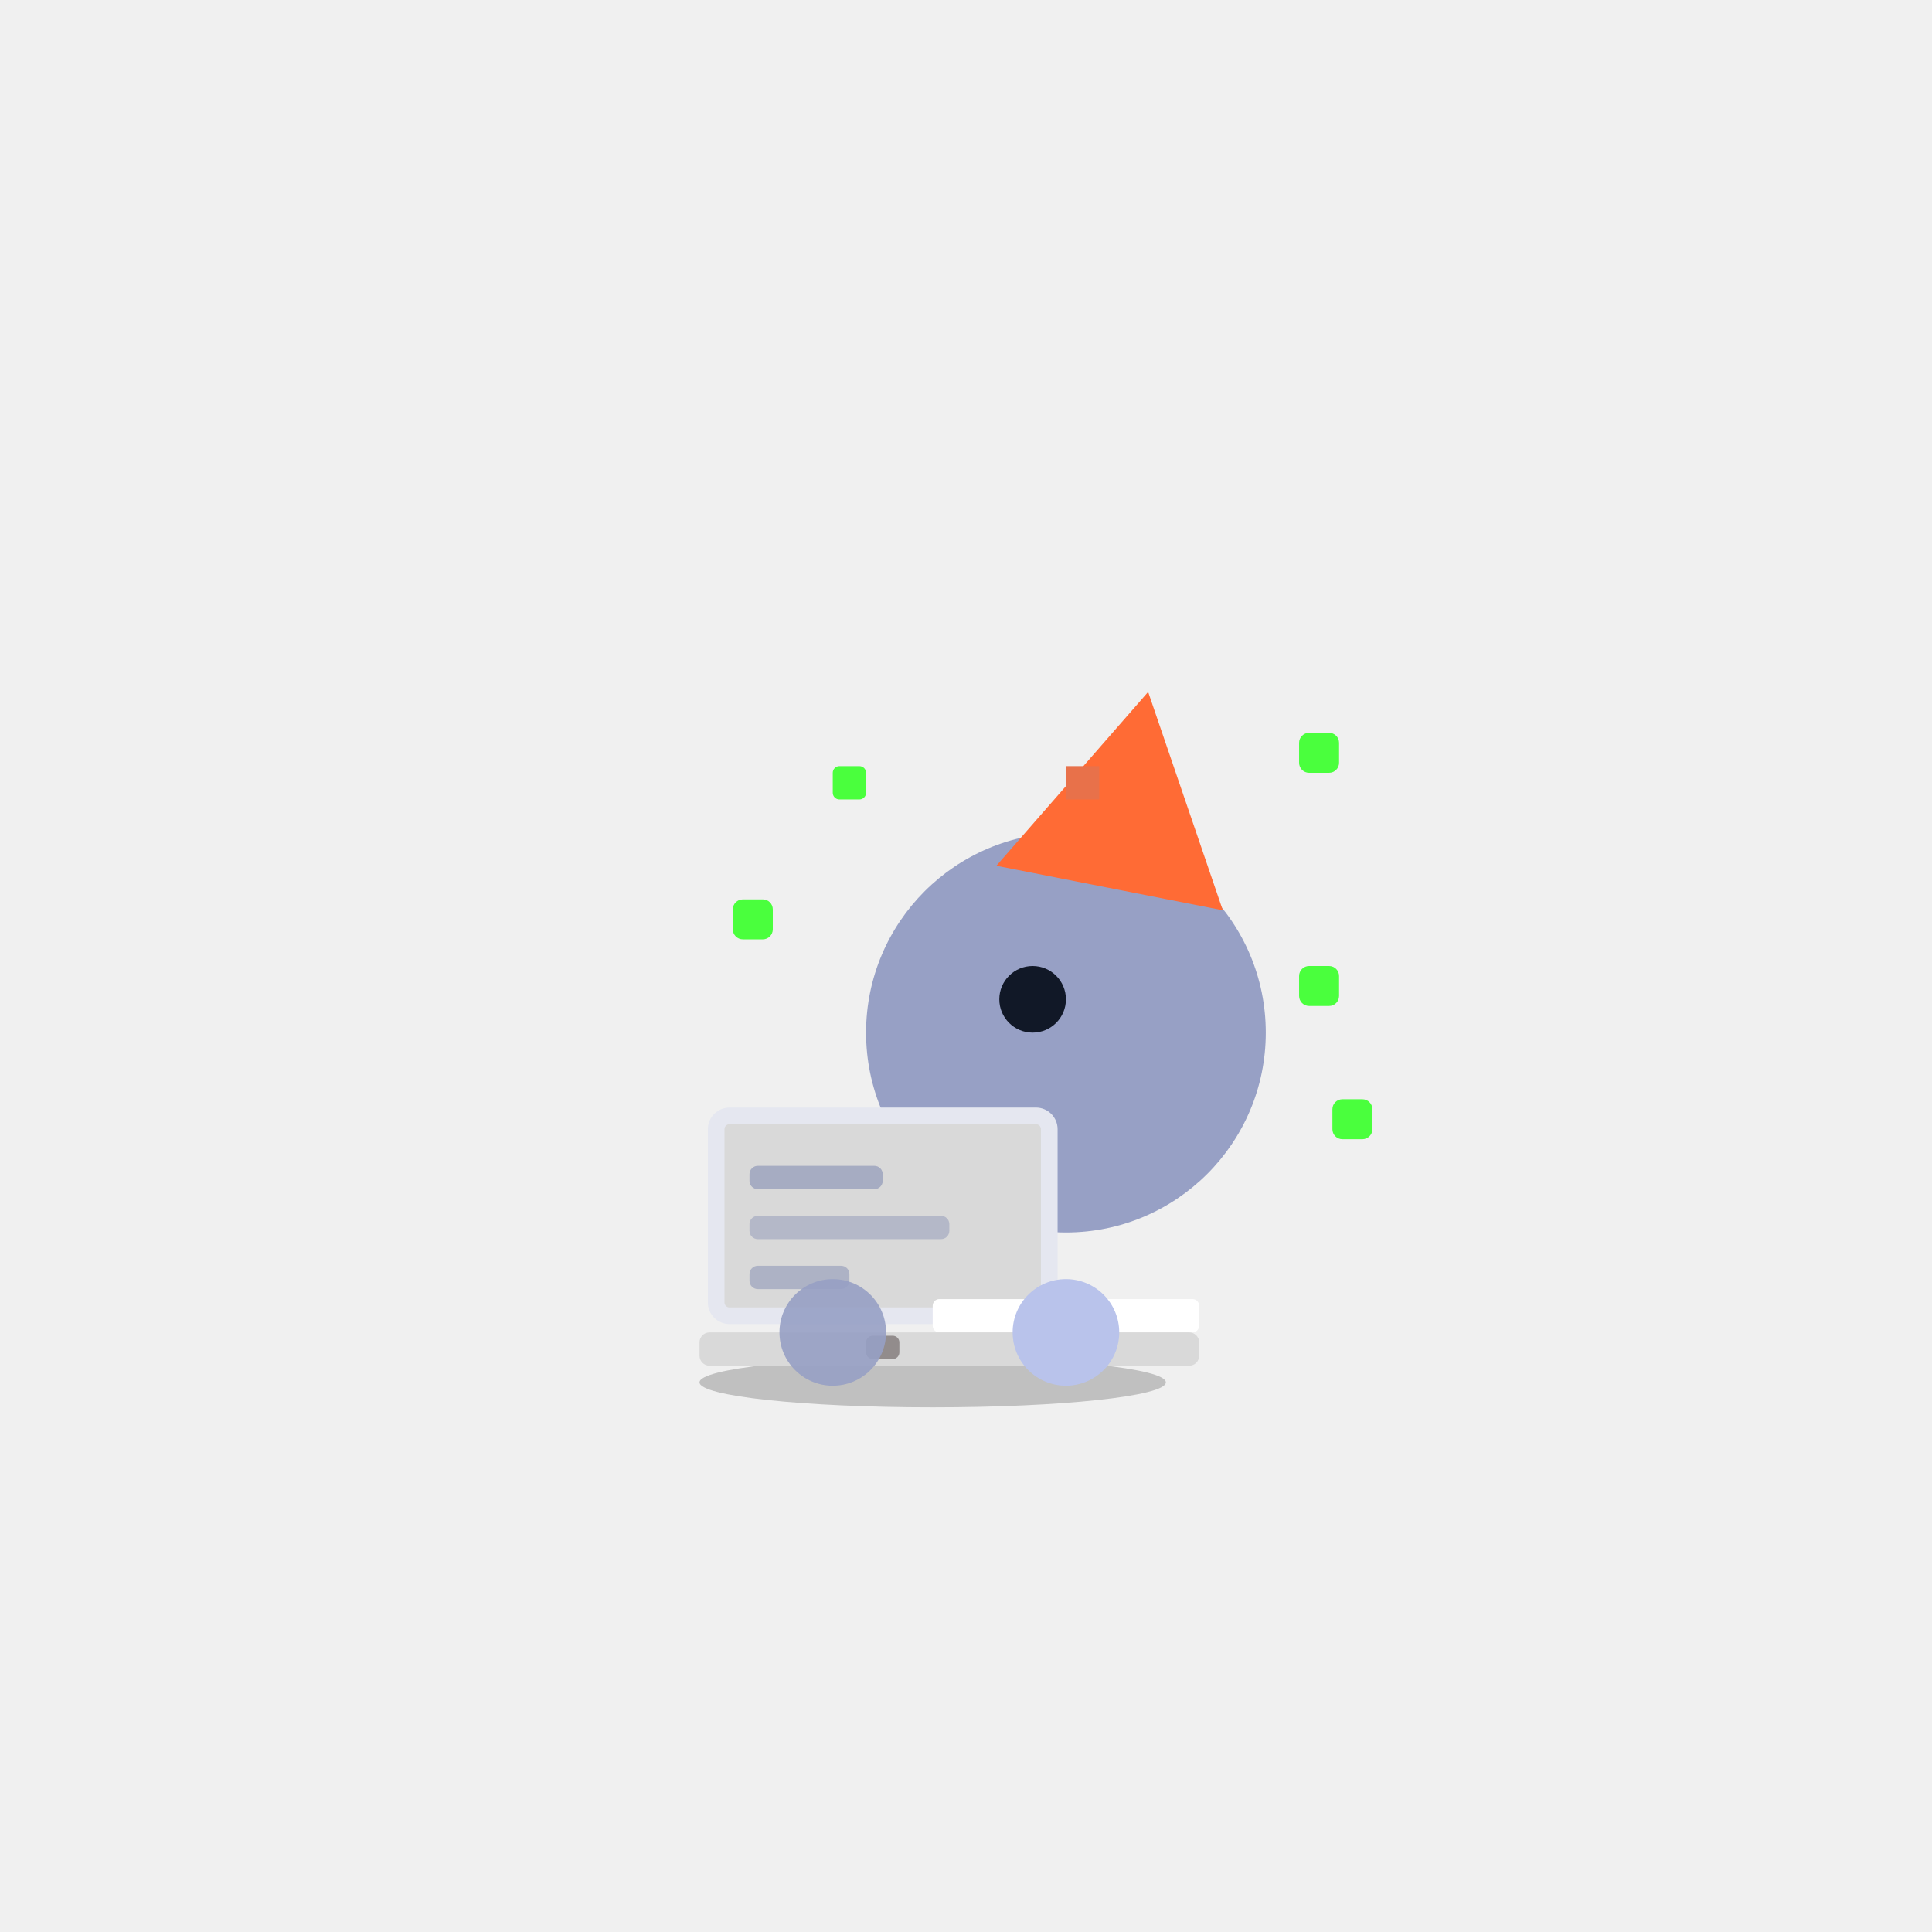
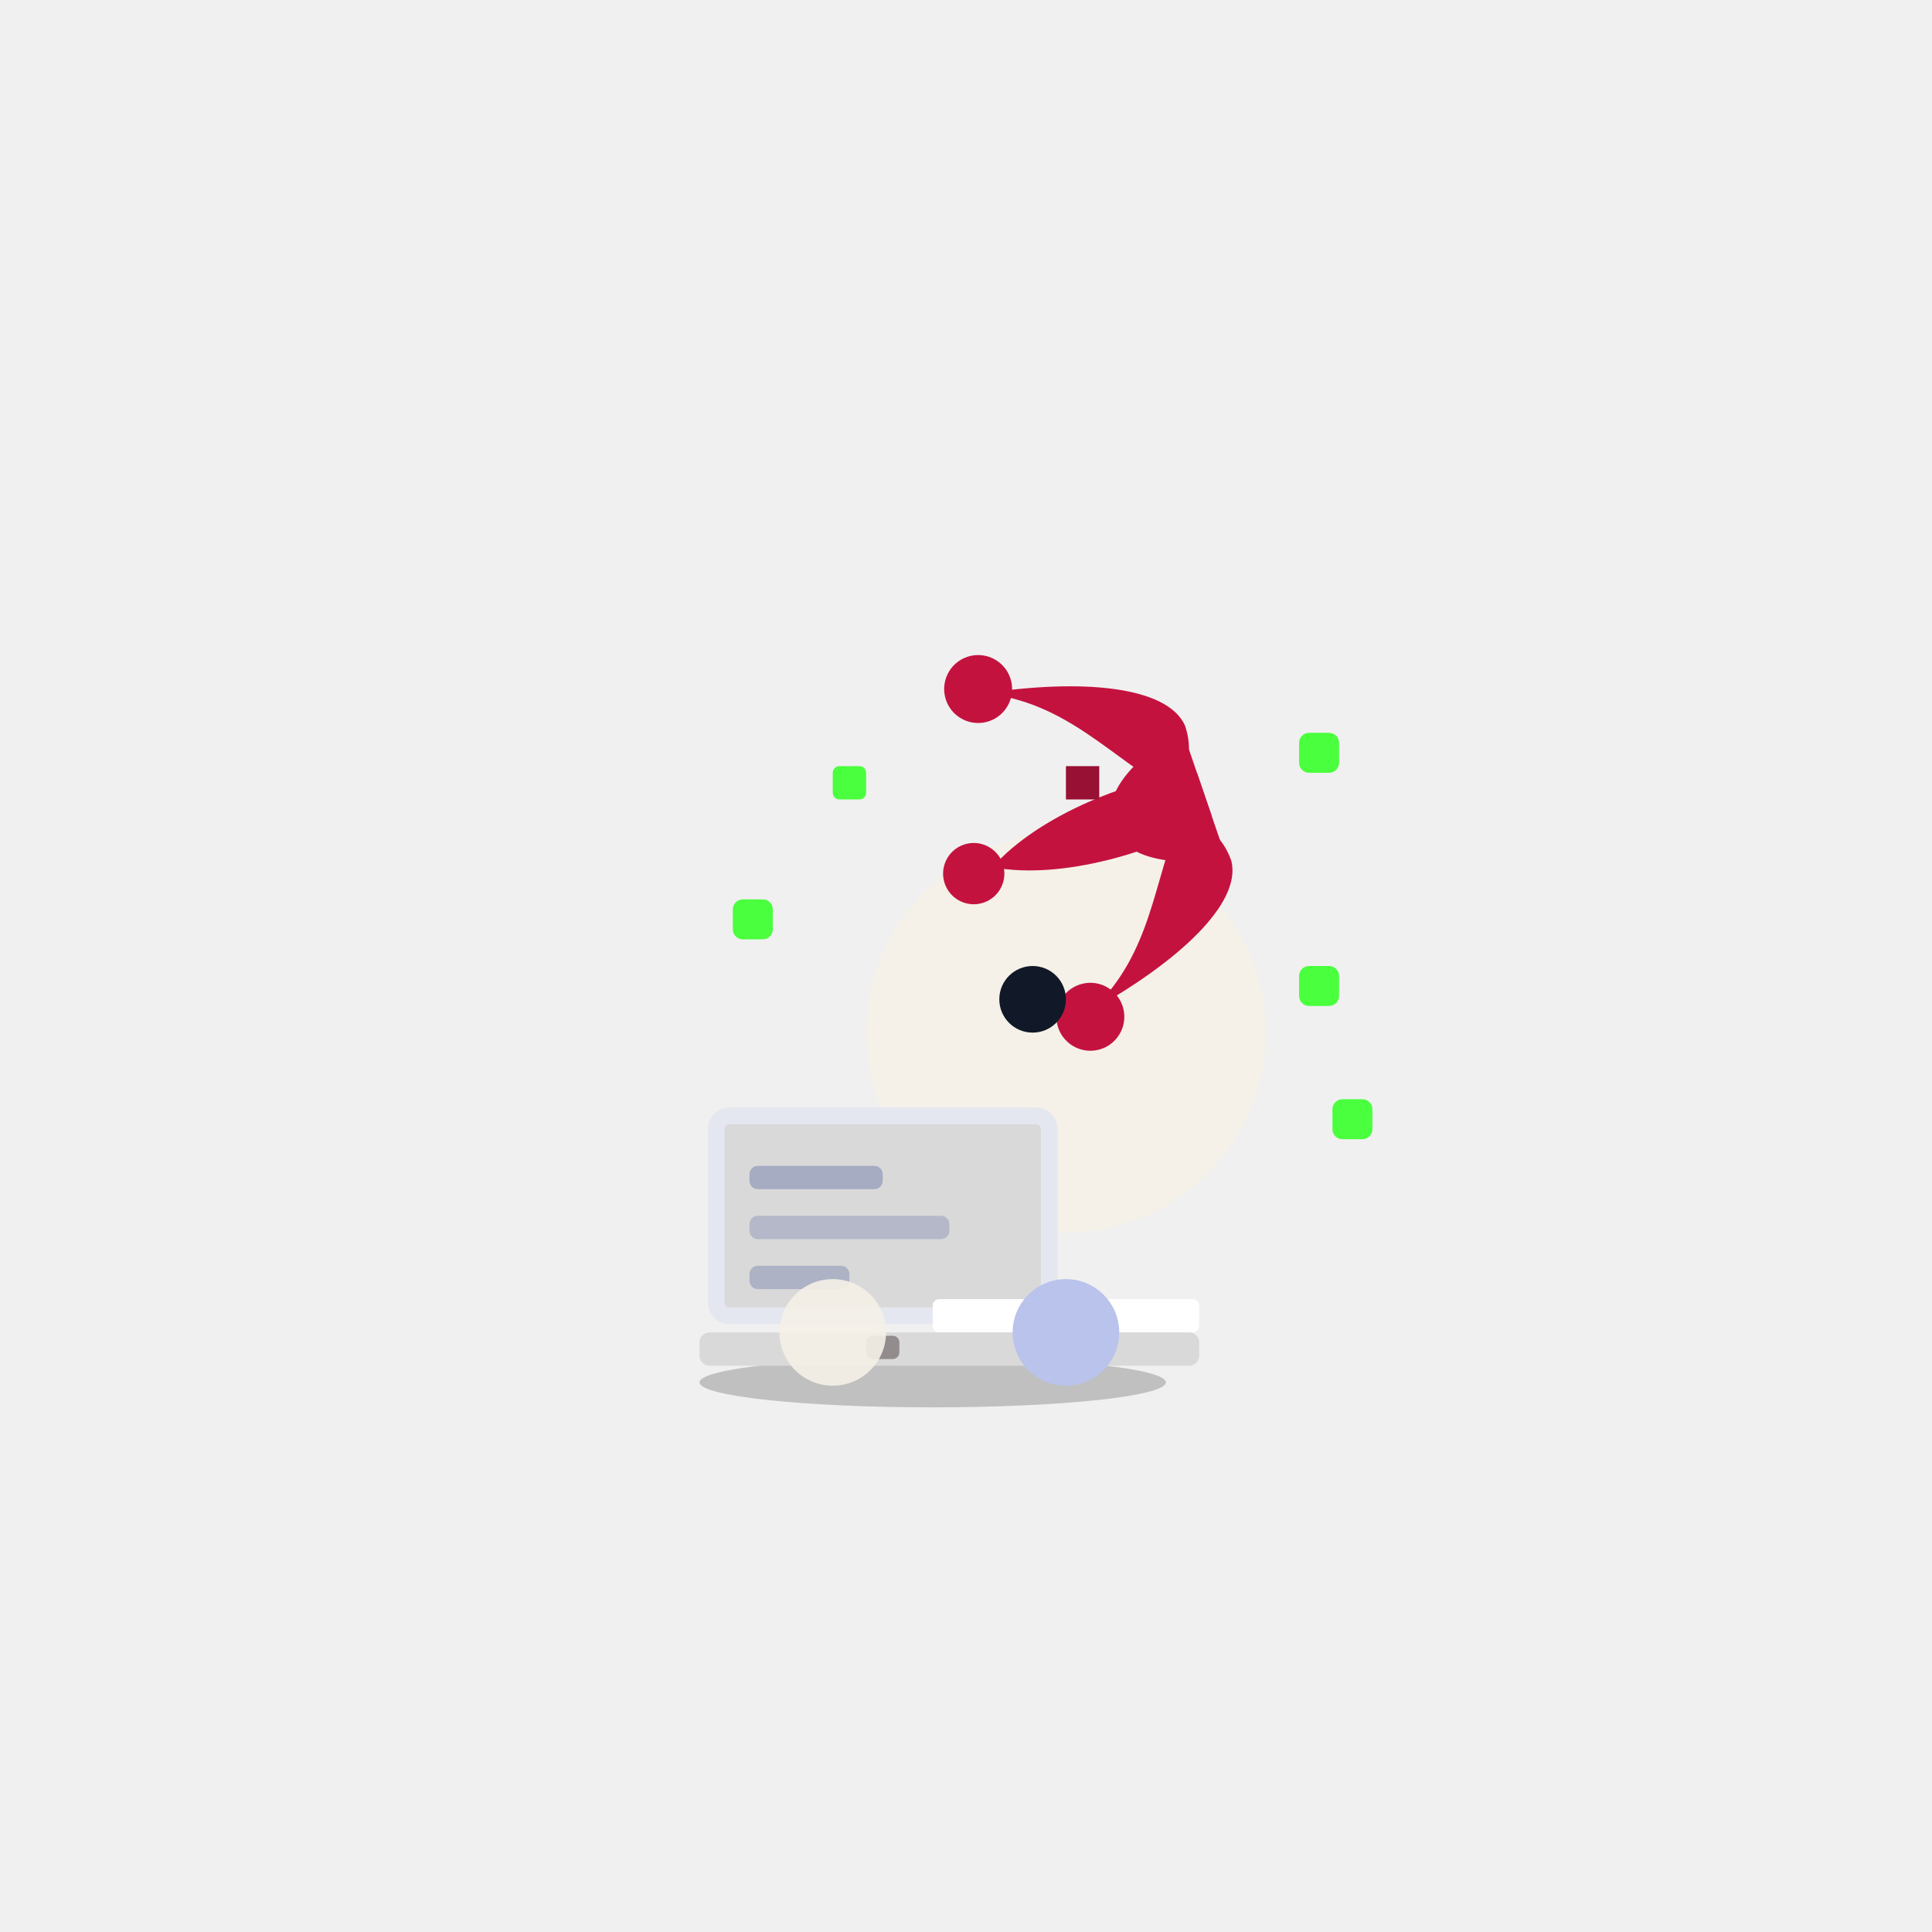
<svg xmlns="http://www.w3.org/2000/svg" viewBox="-18 -18 58 58" width="500" height="500" fill="none">
  <defs>
    <style>
      .wk-all {
        transform-origin: 12px 15px;
        animation: wk-bob 0.6s cubic-bezier(0.36,0.07,0.19,0.97) infinite;
      }
      .wk-hand-r {
        transform-origin: 14px 22px;
        animation: wk-tap-r 0.3s ease-in-out infinite alternate;
      }
      .wk-hand-l {
        transform-origin: 7px 22px;
        animation: wk-tap-l 0.3s ease-in-out infinite alternate;
      }
      .wk-shadow {
        transform-origin: 10px 23.5px;
        animation: wk-shadow 2.4s ease-in-out infinite;
      }
      .wk-hat {
        transform-origin: 15px 8px;
        animation: wk-hat-shake 0.3s ease-in-out infinite alternate;
      }
      .wk-dot1 { animation: wk-dot-flash 0.9s ease-in-out infinite; animation-delay: 0s; }
      .wk-dot2 { animation: wk-dot-flash 0.9s ease-in-out infinite; animation-delay: 0.3s; }
      .wk-dot3 { animation: wk-dot-flash 0.9s ease-in-out infinite; animation-delay: 0.6s; }
      .wk-dot4 { animation: wk-dot-flash 0.9s ease-in-out infinite; animation-delay: 0.15s; }
      @keyframes wk-bob {
        0%,100% { transform: translateY(0) scaleY(1); }
        30%     { transform: translateY(-2px) scaleY(1.04); }
        60%     { transform: translateY(1px) scaleY(0.97); }
      }
      @keyframes wk-tap-r {
        from { transform: translateY(0); }
        to   { transform: translateY(-3px); }
      }
      @keyframes wk-tap-l {
        from { transform: translateY(-3px); }
        to   { transform: translateY(0); }
      }
      @keyframes wk-shadow {
        0%,100% { transform: scaleX(1); opacity: 0.32; }
        50%     { transform: scaleX(0.9); opacity: 0.2; }
      }
      @keyframes wk-hat-shake {
        from { transform: rotate(-6deg) translateY(0); }
        to   { transform: rotate(4deg) translateY(-0.5px); }
      }
      @keyframes wk-dot-flash {
        0%,100% { opacity: 1; transform: scale(1); }
        50%     { opacity: 0.1; transform: scale(0.6); }
      }
    </style>
  </defs>
  <ellipse class="wk-shadow" cx="10" cy="23.5" rx="7" ry="0.75" fill="#c0c0c0" />
  <g class="wk-all">
    <rect class="wk-dot1" x="4" y="9" width="1.2" height="1.2" rx="0.3" fill="#4AFF3D" />
    <rect class="wk-dot2" x="21" y="4" width="1.2" height="1.2" rx="0.3" fill="#4AFF3D" />
    <rect class="wk-dot3" x="21" y="11" width="1.2" height="1.2" rx="0.3" fill="#4AFF3D" />
    <rect class="wk-dot4" x="22" y="15" width="1.2" height="1.2" rx="0.3" fill="#4AFF3D" />
    <rect class="wk-dot2" x="7" y="5" width="1" height="1" rx="0.2" fill="#4AFF3D" />
-     <rect x="8" y="7" width="12" height="12" rx="6" fill="#97A0C5" />
+     <rect x="8" y="7" width="12" height="12" rx="6" fill="#f5f1e8" />
    <g class="wk-hat">
-       <path d="M16.468 2.772L18.71 9.327L11.912 7.991L16.468 2.772Z" fill="#FF6B35" />
-       <rect x="14" y="5" width="1" height="1" fill="#e8714a" />
+       <g class="pet-hat" transform="translate(17.59 6.05) rotate(-108.9)">
+         <path d="M-0.42 -0.30 C-1.91 -1.68 -3.98 -2.40 -5.02 -4.68 C-4.50 -1.80 -3.46 0.60 -2.15 0.72 C-1.39 0.72 -0.76 0.36 -0.42 -0.30 Z" fill="#c4123f" />
+         <path d="M0.42 -0.30 C1.91 -1.68 3.98 -2.40 5.02 -4.68 C4.50 -1.80 3.46 0.60 2.15 0.72 C1.39 0.72 0.76 0.36 0.42 -0.30 Z" fill="#c4123f" />
+         <path d="M-2.01 0.60 C-1.39 -3.30 1.39 -3.30 2.01 0.60 Z" fill="#c4123f" />
+         <path d="M0 -6.12 C-1.04 -4.32 -1.18 -1.20 -0.69 0.60 L0.69 0.60 C1.18 -1.20 1.04 -4.32 0 -6.12 Z" fill="#c4123f" />
+         <circle cx="-5.20" cy="-4.80" r="1.02" fill="#c4123f" />
+         <circle cx="5.20" cy="-4.80" r="1.02" fill="#c4123f" />
+         <circle cx="0" cy="-6.72" r="0.92" fill="#c4123f" />
+       </g>
+       <rect x="14" y="5" width="1" height="1" fill="#981033" />
    </g>
    <rect x="12" y="11" width="2" height="2" rx="1" fill="#111827" />
    <rect x="3.5" y="15.5" width="10" height="6" rx="0.4" fill="#D9D9D9" stroke="#E5E7F0" stroke-width="0.5" />
    <rect x="4.5" y="17" width="4" height="0.7" rx="0.25" fill="#9098b8" opacity="0.7" />
    <rect x="4.5" y="18.5" width="6" height="0.7" rx="0.25" fill="#9098b8" opacity="0.5" />
    <rect x="4.5" y="20" width="3" height="0.7" rx="0.25" fill="#9098b8" opacity="0.6" />
    <rect x="10" y="21" width="8" height="1" rx="0.2" fill="white" />
    <rect x="3" y="22" width="15" height="1" rx="0.3" fill="#D9D9D9" />
    <rect x="8" y="22.1" width="1" height="0.7" rx="0.2" fill="#736B6B" opacity="0.7" />
    <g class="wk-hand-l">
-       <circle cx="7" cy="22" r="1.6" fill="#97A0C5" fill-opacity="0.9" />
+       <circle cx="7" cy="22" r="1.6" fill="#f5f1e8" fill-opacity="0.9" />
    </g>
    <g class="wk-hand-r">
      <circle cx="14" cy="22" r="1.6" fill="#B9C3EB" />
    </g>
  </g>
</svg>
